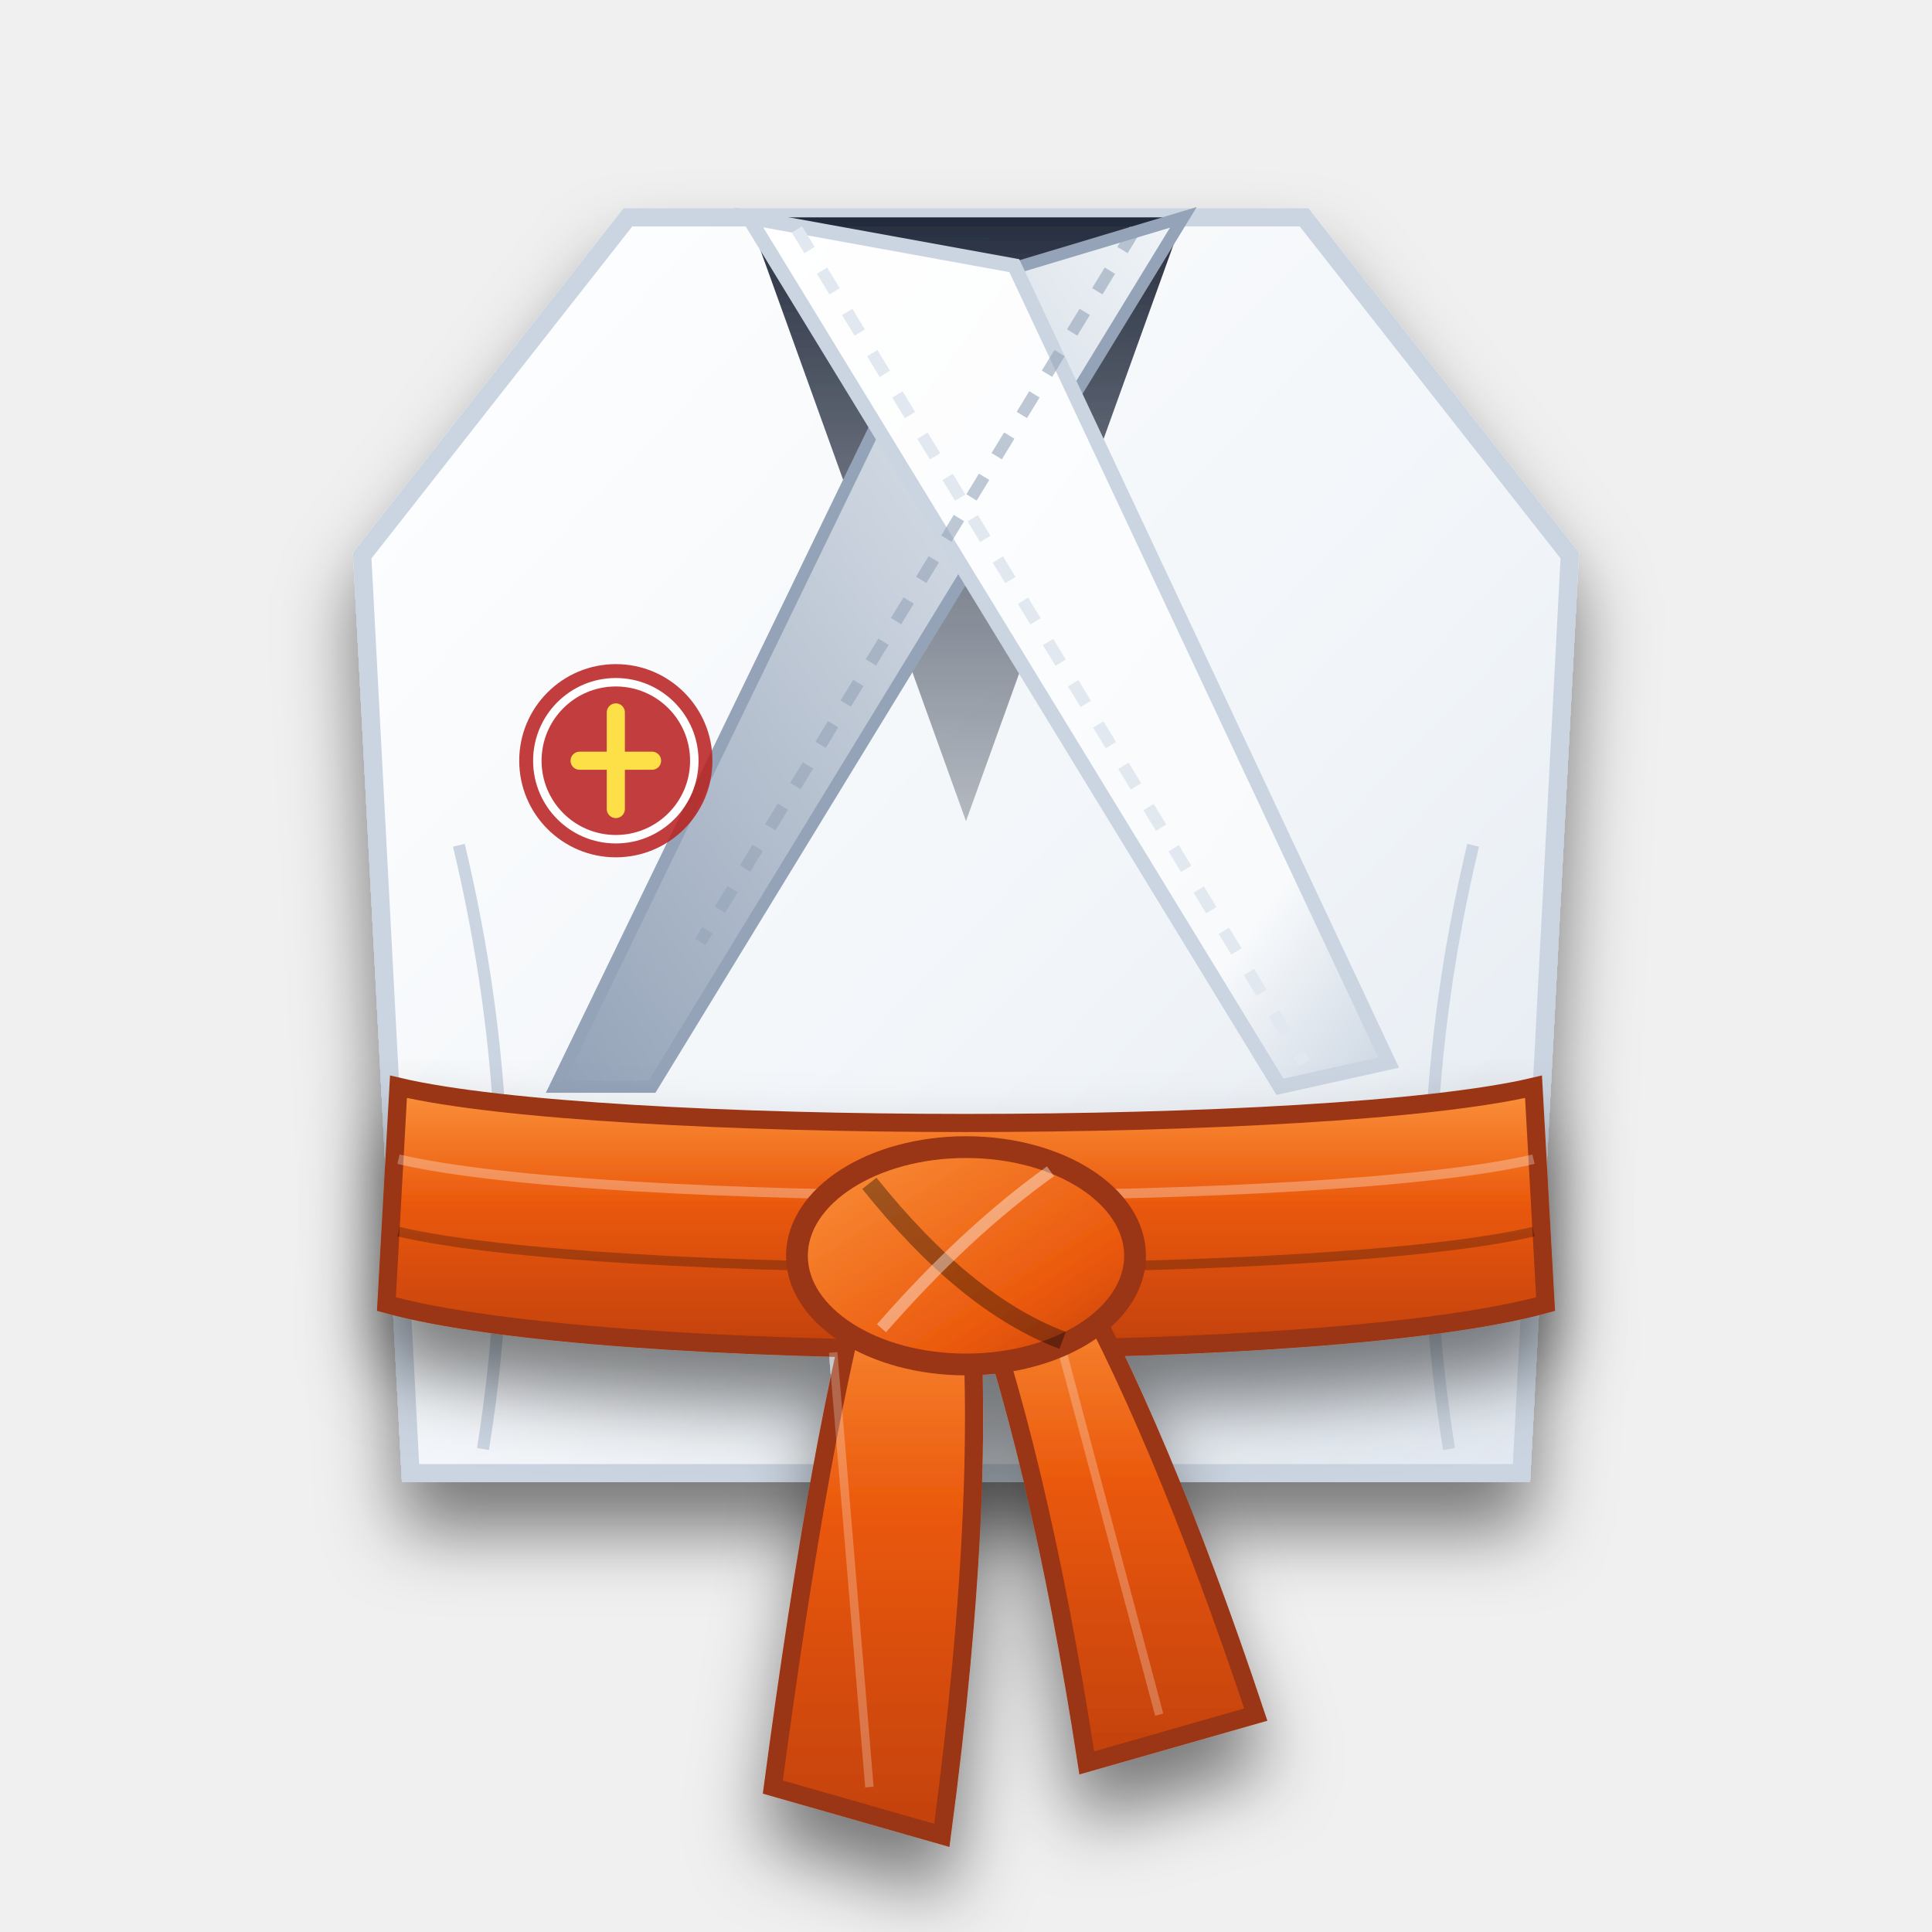
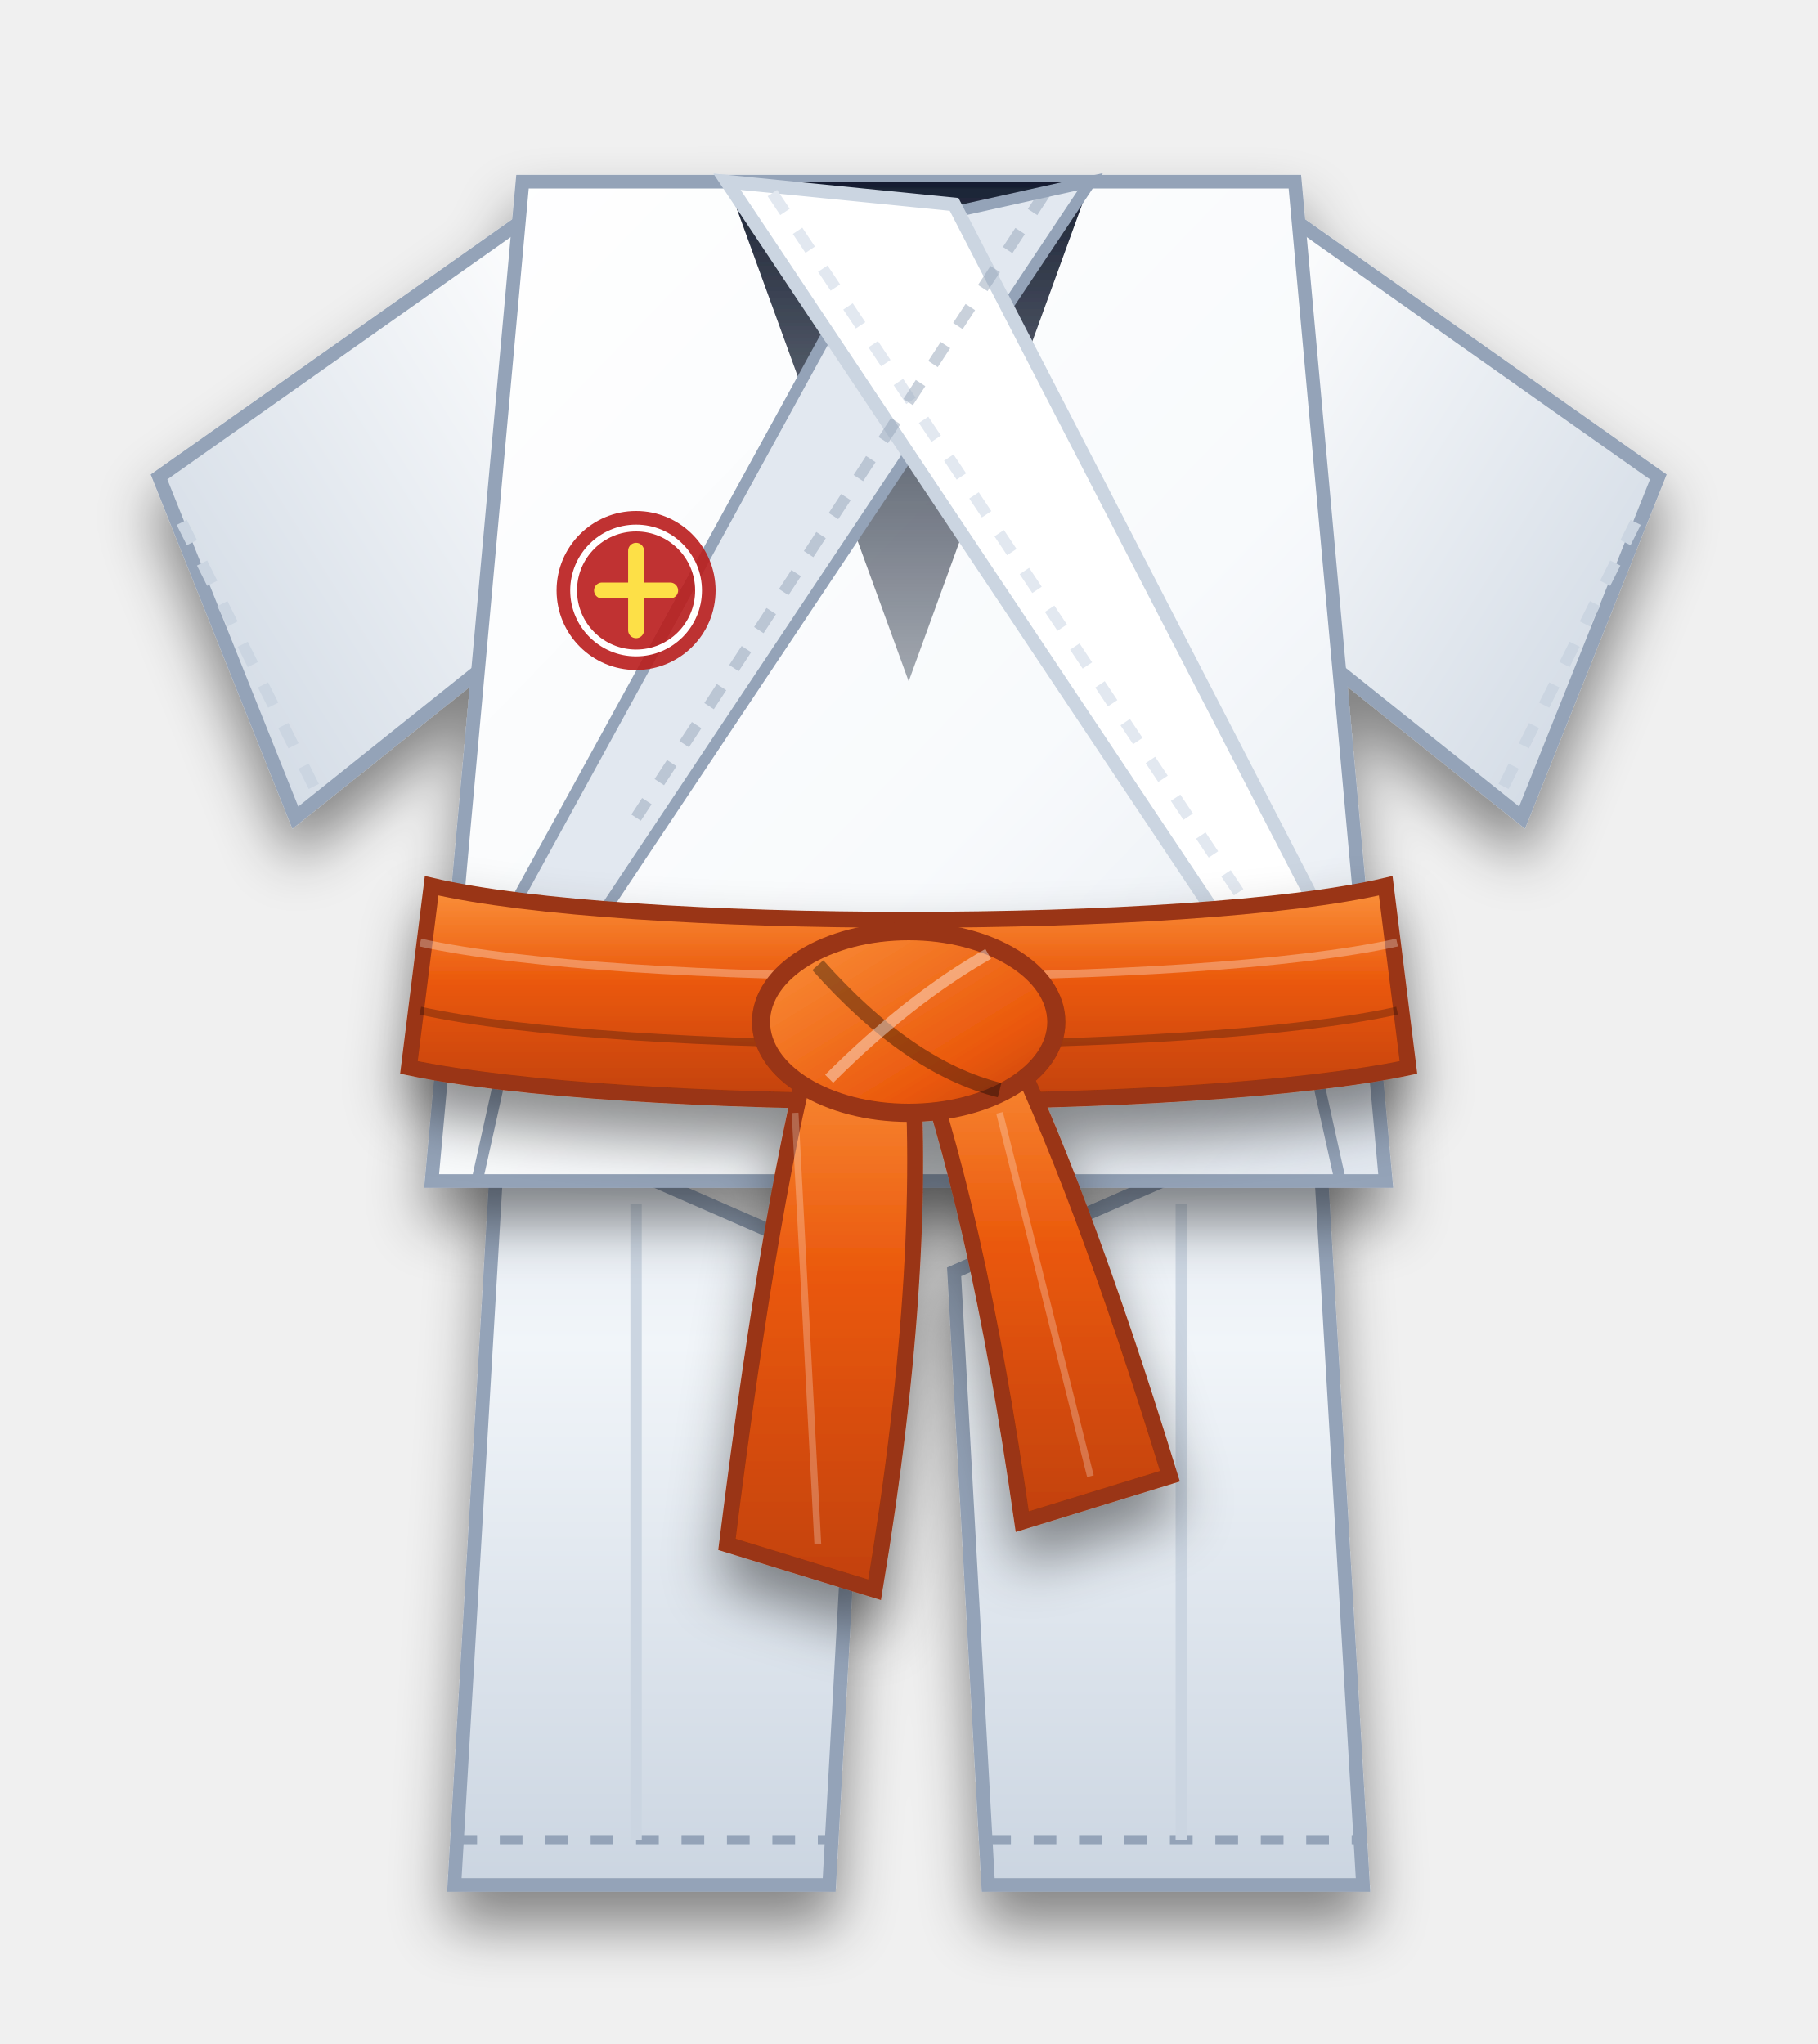
- <svg xmlns="http://www.w3.org/2000/svg" viewBox="0 0 160 160" width="160" height="160" fill="none">
+ <svg xmlns="http://www.w3.org/2000/svg" viewBox="0 0 160 180" width="160" height="180" fill="none">
  <defs>
-     <linearGradient id="giBase" x1="0%" y1="0%" x2="100%" y2="100%">
+     <linearGradient id="giBody" x1="0%" y1="0%" x2="100%" y2="100%">
      <stop offset="0%" stop-color="#FFFFFF" />
-       <stop offset="60%" stop-color="#F1F5F9" />
+       <stop offset="60%" stop-color="#F8FAFC" />
      <stop offset="100%" stop-color="#E2E8F0" />
    </linearGradient>
-     <linearGradient id="giLapelLeft" x1="0%" y1="0%" x2="100%" y2="100%">
+     <linearGradient id="giSleeveL" x1="100%" y1="0%" x2="0%" y2="100%">
      <stop offset="0%" stop-color="#FFFFFF" />
-       <stop offset="80%" stop-color="#F8FAFC" />
      <stop offset="100%" stop-color="#CBD5E1" />
    </linearGradient>
-     <linearGradient id="giLapelRight" x1="100%" y1="0%" x2="0%" y2="100%">
-       <stop offset="0%" stop-color="#F1F5F9" />
-       <stop offset="100%" stop-color="#94A3B8" />
+     <linearGradient id="giSleeveR" x1="0%" y1="0%" x2="100%" y2="100%">
+       <stop offset="0%" stop-color="#FFFFFF" />
+       <stop offset="100%" stop-color="#CBD5E1" />
+     </linearGradient>
+     <linearGradient id="giPants" x1="0%" y1="0%" x2="0%" y2="100%">
+       <stop offset="0%" stop-color="#E2E8F0" />
+       <stop offset="30%" stop-color="#F1F5F9" />
+       <stop offset="100%" stop-color="#CBD5E1" />
    </linearGradient>
    <linearGradient id="giInnerShadow" x1="0%" y1="0%" x2="0%" y2="100%">
-       <stop offset="0%" stop-color="#0F172A" stop-opacity="0.9" />
-       <stop offset="100%" stop-color="#1E293B" stop-opacity="0.3" />
+       <stop offset="0%" stop-color="#0F172A" stop-opacity="0.95" />
+       <stop offset="100%" stop-color="#1E293B" stop-opacity="0.4" />
    </linearGradient>
    <linearGradient id="beltGrad_laranja" x1="0%" y1="0%" x2="0%" y2="100%">
      <stop offset="0%" stop-color="#FB923C" />
      <stop offset="45%" stop-color="#EA580C" />
      <stop offset="100%" stop-color="#C2410C" />
    </linearGradient>
    <linearGradient id="beltKnot_laranja" x1="0%" y1="0%" x2="100%" y2="100%">
      <stop offset="0%" stop-color="#FB923C" />
      <stop offset="70%" stop-color="#EA580C" />
      <stop offset="100%" stop-color="#C2410C" />
    </linearGradient>
    <filter id="shadow_laranja" x="-10%" y="-10%" width="120%" height="130%">
-       <feDropShadow dx="0" dy="4" stdDeviation="3" flood-color="#000000" flood-opacity="0.5" />
+       <feDropShadow dx="0" dy="3" stdDeviation="2.5" flood-color="#000000" flood-opacity="0.45" />
    </filter>
  </defs>
  <g filter="url(#shadow_laranja)">
-     <path d="M 30 46 L 52 18 L 108 18 L 130 46 L 126 122 L 34 122 Z" fill="url(#giBase)" stroke="#CBD5E1" stroke-width="1.5" />
-     <polygon points="62,18 98,18 80,68" fill="url(#giInnerShadow)" />
-     <path d="M 98 18 L 54 90 L 46 90 L 78 24 Z" fill="url(#giLapelRight)" stroke="#94A3B8" stroke-width="1" />
-     <path d="M 62 18 L 106 90 L 115 88 L 84 22 Z" fill="url(#giLapelLeft)" stroke="#CBD5E1" stroke-width="1.2" />
-     <path d="M 66 19 L 108 88" stroke="#E2E8F0" stroke-width="1" stroke-dasharray="2,2" />
-     <path d="M 94 19 L 58 78" stroke="#94A3B8" stroke-width="1" stroke-dasharray="2,2" opacity="0.6" />
-     <g transform="translate(42, 54)">
-       <circle cx="9" cy="9" r="8" fill="#B91C1C" opacity="0.85" />
-       <path d="M 6 9 L 12 9 M 9 5 L 9 13" stroke="#FDE047" stroke-width="1.5" stroke-linecap="round" />
-       <circle cx="9" cy="9" r="6.5" stroke="#FFFFFF" stroke-width="0.7" fill="none" />
-     </g>
-     <path d="M 38 70 Q 44 95 40 120" stroke="#CBD5E1" stroke-width="1" fill="none" />
-     <path d="M 122 70 Q 116 95 120 120" stroke="#CBD5E1" stroke-width="1" fill="none" />
+     <path d="M 44 98 L 40 166 L 73 166 L 76 112 Z" fill="url(#giPants)" stroke="#94A3B8" stroke-width="1.2" />
+     <path d="M 116 98 L 120 166 L 87 166 L 84 112 Z" fill="url(#giPants)" stroke="#94A3B8" stroke-width="1.2" />
+     <line x1="40" y1="162" x2="73" y2="162" stroke="#94A3B8" stroke-width="0.8" stroke-dasharray="2,2" />
+     <line x1="87" y1="162" x2="120" y2="162" stroke="#94A3B8" stroke-width="0.8" stroke-dasharray="2,2" />
+     <path d="M 56 106 L 56 162" stroke="#CBD5E1" stroke-width="1" />
+     <path d="M 104 106 L 104 162" stroke="#CBD5E1" stroke-width="1" />
  </g>
  <g filter="url(#shadow_laranja)">
-     <path d="M 33 90 C 50 94, 110 94, 127 90 L 128 108 C 110 113, 50 113, 32 108 Z" fill="url(#beltGrad_laranja)" stroke="#9A3412" stroke-width="1.5" />
-     <path d="M 33 96 C 50 100, 110 100, 127 96" stroke="rgba(255,255,255,0.3)" stroke-width="0.8" fill="none" />
-     <path d="M 33 102 C 50 106, 110 106, 127 102" stroke="rgba(0,0,0,0.25)" stroke-width="0.8" fill="none" />
-     <path d="M 72 104 Q 68 118 64 148 L 78 152 Q 82 122 80 104 Z" fill="url(#beltGrad_laranja)" stroke="#9A3412" stroke-width="1.5" />
-     <path d="M 69 112 L 72 148" stroke="rgba(255,255,255,0.25)" stroke-width="0.7" />
-     <path d="M 80 104 Q 86 120 90 146 L 104 142 Q 96 118 88 104 Z" fill="url(#beltGrad_laranja)" stroke="#9A3412" stroke-width="1.5" />
-     <path d="M 88 112 L 96 142" stroke="rgba(255,255,255,0.25)" stroke-width="0.7" />
-     <ellipse cx="80" cy="104" rx="14" ry="9" fill="url(#beltKnot_laranja)" stroke="#9A3412" stroke-width="1.8" />
-     <path d="M 72 98 Q 80 108 88 111" stroke="rgba(0,0,0,0.35)" stroke-width="1.5" fill="none" />
-     <path d="M 73 110 Q 80 102 87 97" stroke="rgba(255,255,255,0.4)" stroke-width="1" fill="none" />
+     <path d="M 48 18 L 14 42 L 26 72 L 46 56 Z" fill="url(#giSleeveL)" stroke="#94A3B8" stroke-width="1.2" />
+     <line x1="16" y1="46" x2="28" y2="70" stroke="#CBD5E1" stroke-width="1" stroke-dasharray="2,2" />
+     <path d="M 112 18 L 146 42 L 134 72 L 114 56 Z" fill="url(#giSleeveR)" stroke="#94A3B8" stroke-width="1.2" />
+     <line x1="144" y1="46" x2="132" y2="70" stroke="#CBD5E1" stroke-width="1" stroke-dasharray="2,2" />
+     <path d="M 46 16 L 114 16 L 122 104 L 38 104 Z" fill="url(#giBody)" stroke="#94A3B8" stroke-width="1.2" />
+     <polygon points="64,16 96,16 80,60" fill="url(#giInnerShadow)" />
+     <path d="M 96 16 L 52 82 L 44 82 L 78 20 Z" fill="#E2E8F0" stroke="#94A3B8" stroke-width="1" />
+     <path d="M 64 16 L 108 82 L 116 80 L 84 18 Z" fill="#FFFFFF" stroke="#CBD5E1" stroke-width="1.2" />
+     <path d="M 68 17 L 110 80" stroke="#E2E8F0" stroke-width="1" stroke-dasharray="2,2" />
+     <path d="M 92 17 L 56 72" stroke="#94A3B8" stroke-width="1" stroke-dasharray="2,2" opacity="0.5" />
+     <g transform="translate(48, 44)">
+       <circle cx="8" cy="8" r="7" fill="#B91C1C" opacity="0.9" />
+       <path d="M 5 8 L 11 8 M 8 4.5 L 8 11.5" stroke="#FDE047" stroke-width="1.4" stroke-linecap="round" />
+       <circle cx="8" cy="8" r="5.5" stroke="#FFFFFF" stroke-width="0.6" fill="none" />
+     </g>
+     <path d="M 46 86 L 42 104" stroke="#94A3B8" stroke-width="1" />
+     <path d="M 114 86 L 118 104" stroke="#94A3B8" stroke-width="1" />
+   </g>
+   <g filter="url(#shadow_laranja)">
+     <path d="M 38 78 C 55 82, 105 82, 122 78 L 124 94 C 105 98, 55 98, 36 94 Z" fill="url(#beltGrad_laranja)" stroke="#9A3412" stroke-width="1.4" />
+     <path d="M 37 83 C 55 87, 105 87, 123 83" stroke="rgba(255,255,255,0.3)" stroke-width="0.7" fill="none" />
+     <path d="M 37 89 C 55 93, 105 93, 123 89" stroke="rgba(0,0,0,0.25)" stroke-width="0.7" fill="none" />
+     <path d="M 72 90 Q 68 104 64 136 L 77 140 Q 82 110 80 90 Z" fill="url(#beltGrad_laranja)" stroke="#9A3412" stroke-width="1.4" />
+     <path d="M 70 98 L 72 136" stroke="rgba(255,255,255,0.25)" stroke-width="0.6" />
+     <path d="M 80 90 Q 86 106 90 134 L 103 130 Q 95 104 88 90 Z" fill="url(#beltGrad_laranja)" stroke="#9A3412" stroke-width="1.4" />
+     <path d="M 88 98 L 96 130" stroke="rgba(255,255,255,0.25)" stroke-width="0.6" />
+     <ellipse cx="80" cy="90" rx="13" ry="8" fill="url(#beltKnot_laranja)" stroke="#9A3412" stroke-width="1.6" />
+     <path d="M 72 85 Q 80 94 88 96" stroke="rgba(0,0,0,0.35)" stroke-width="1.3" fill="none" />
+     <path d="M 73 95 Q 80 88 87 84" stroke="rgba(255,255,255,0.4)" stroke-width="1" fill="none" />
  </g>
</svg>
